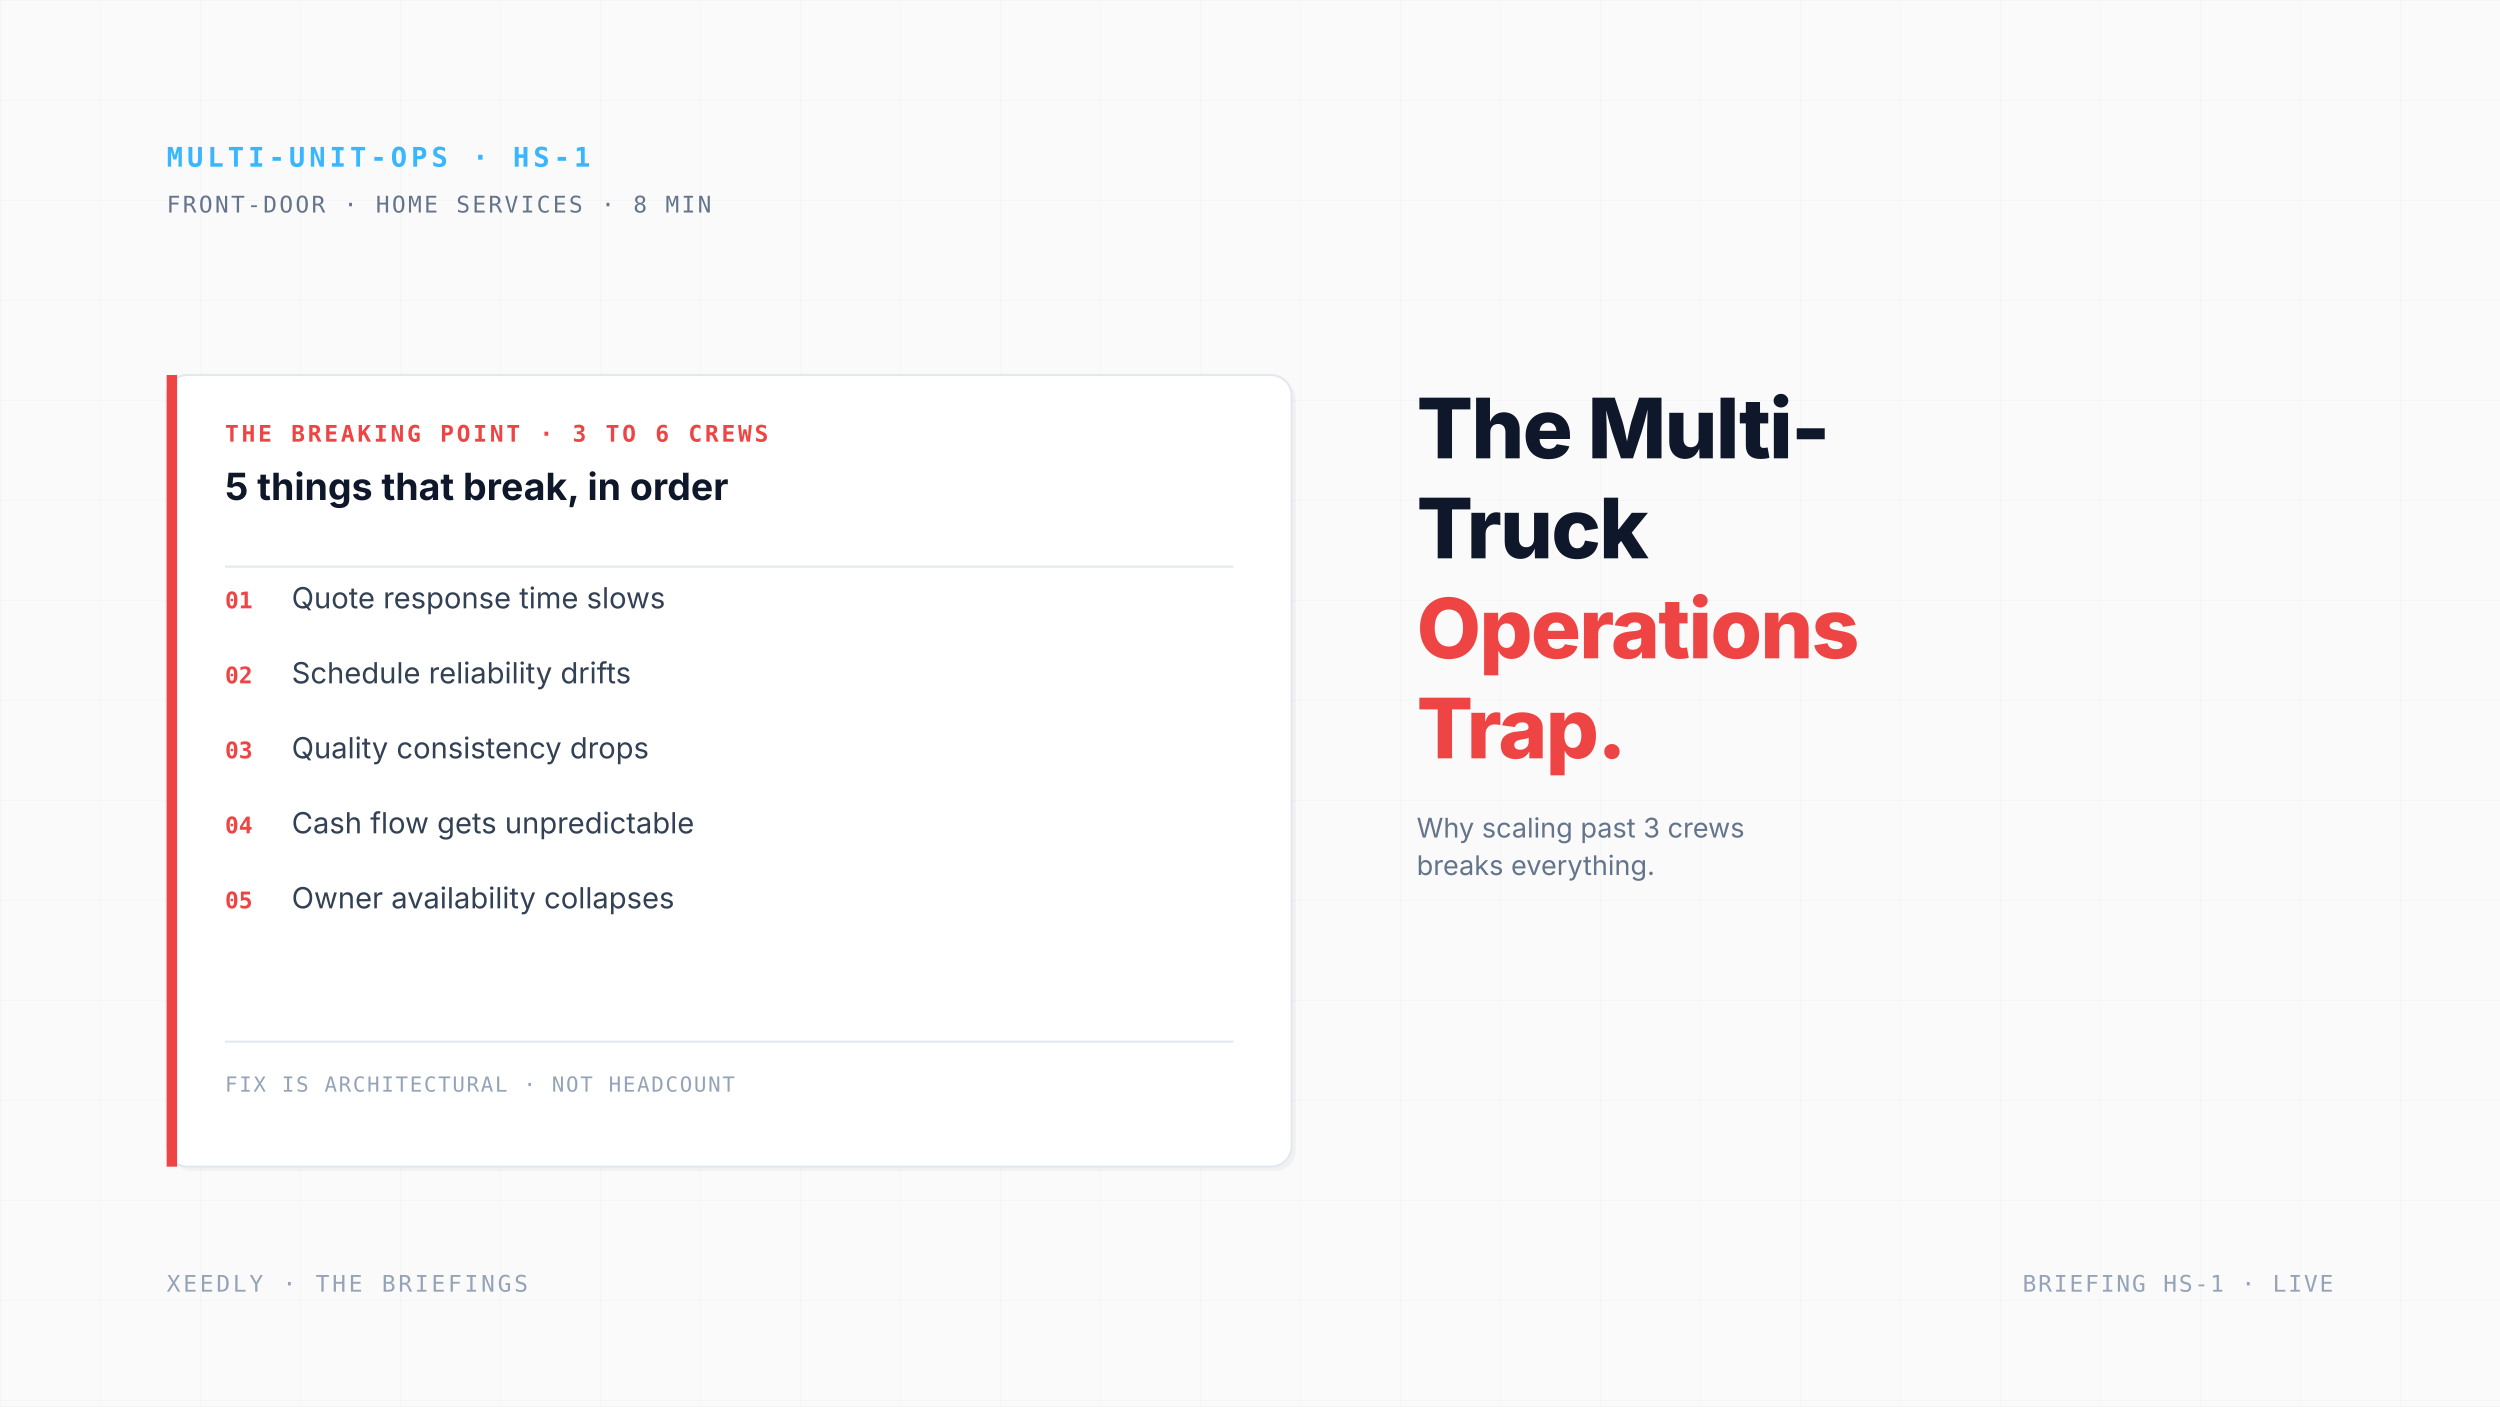
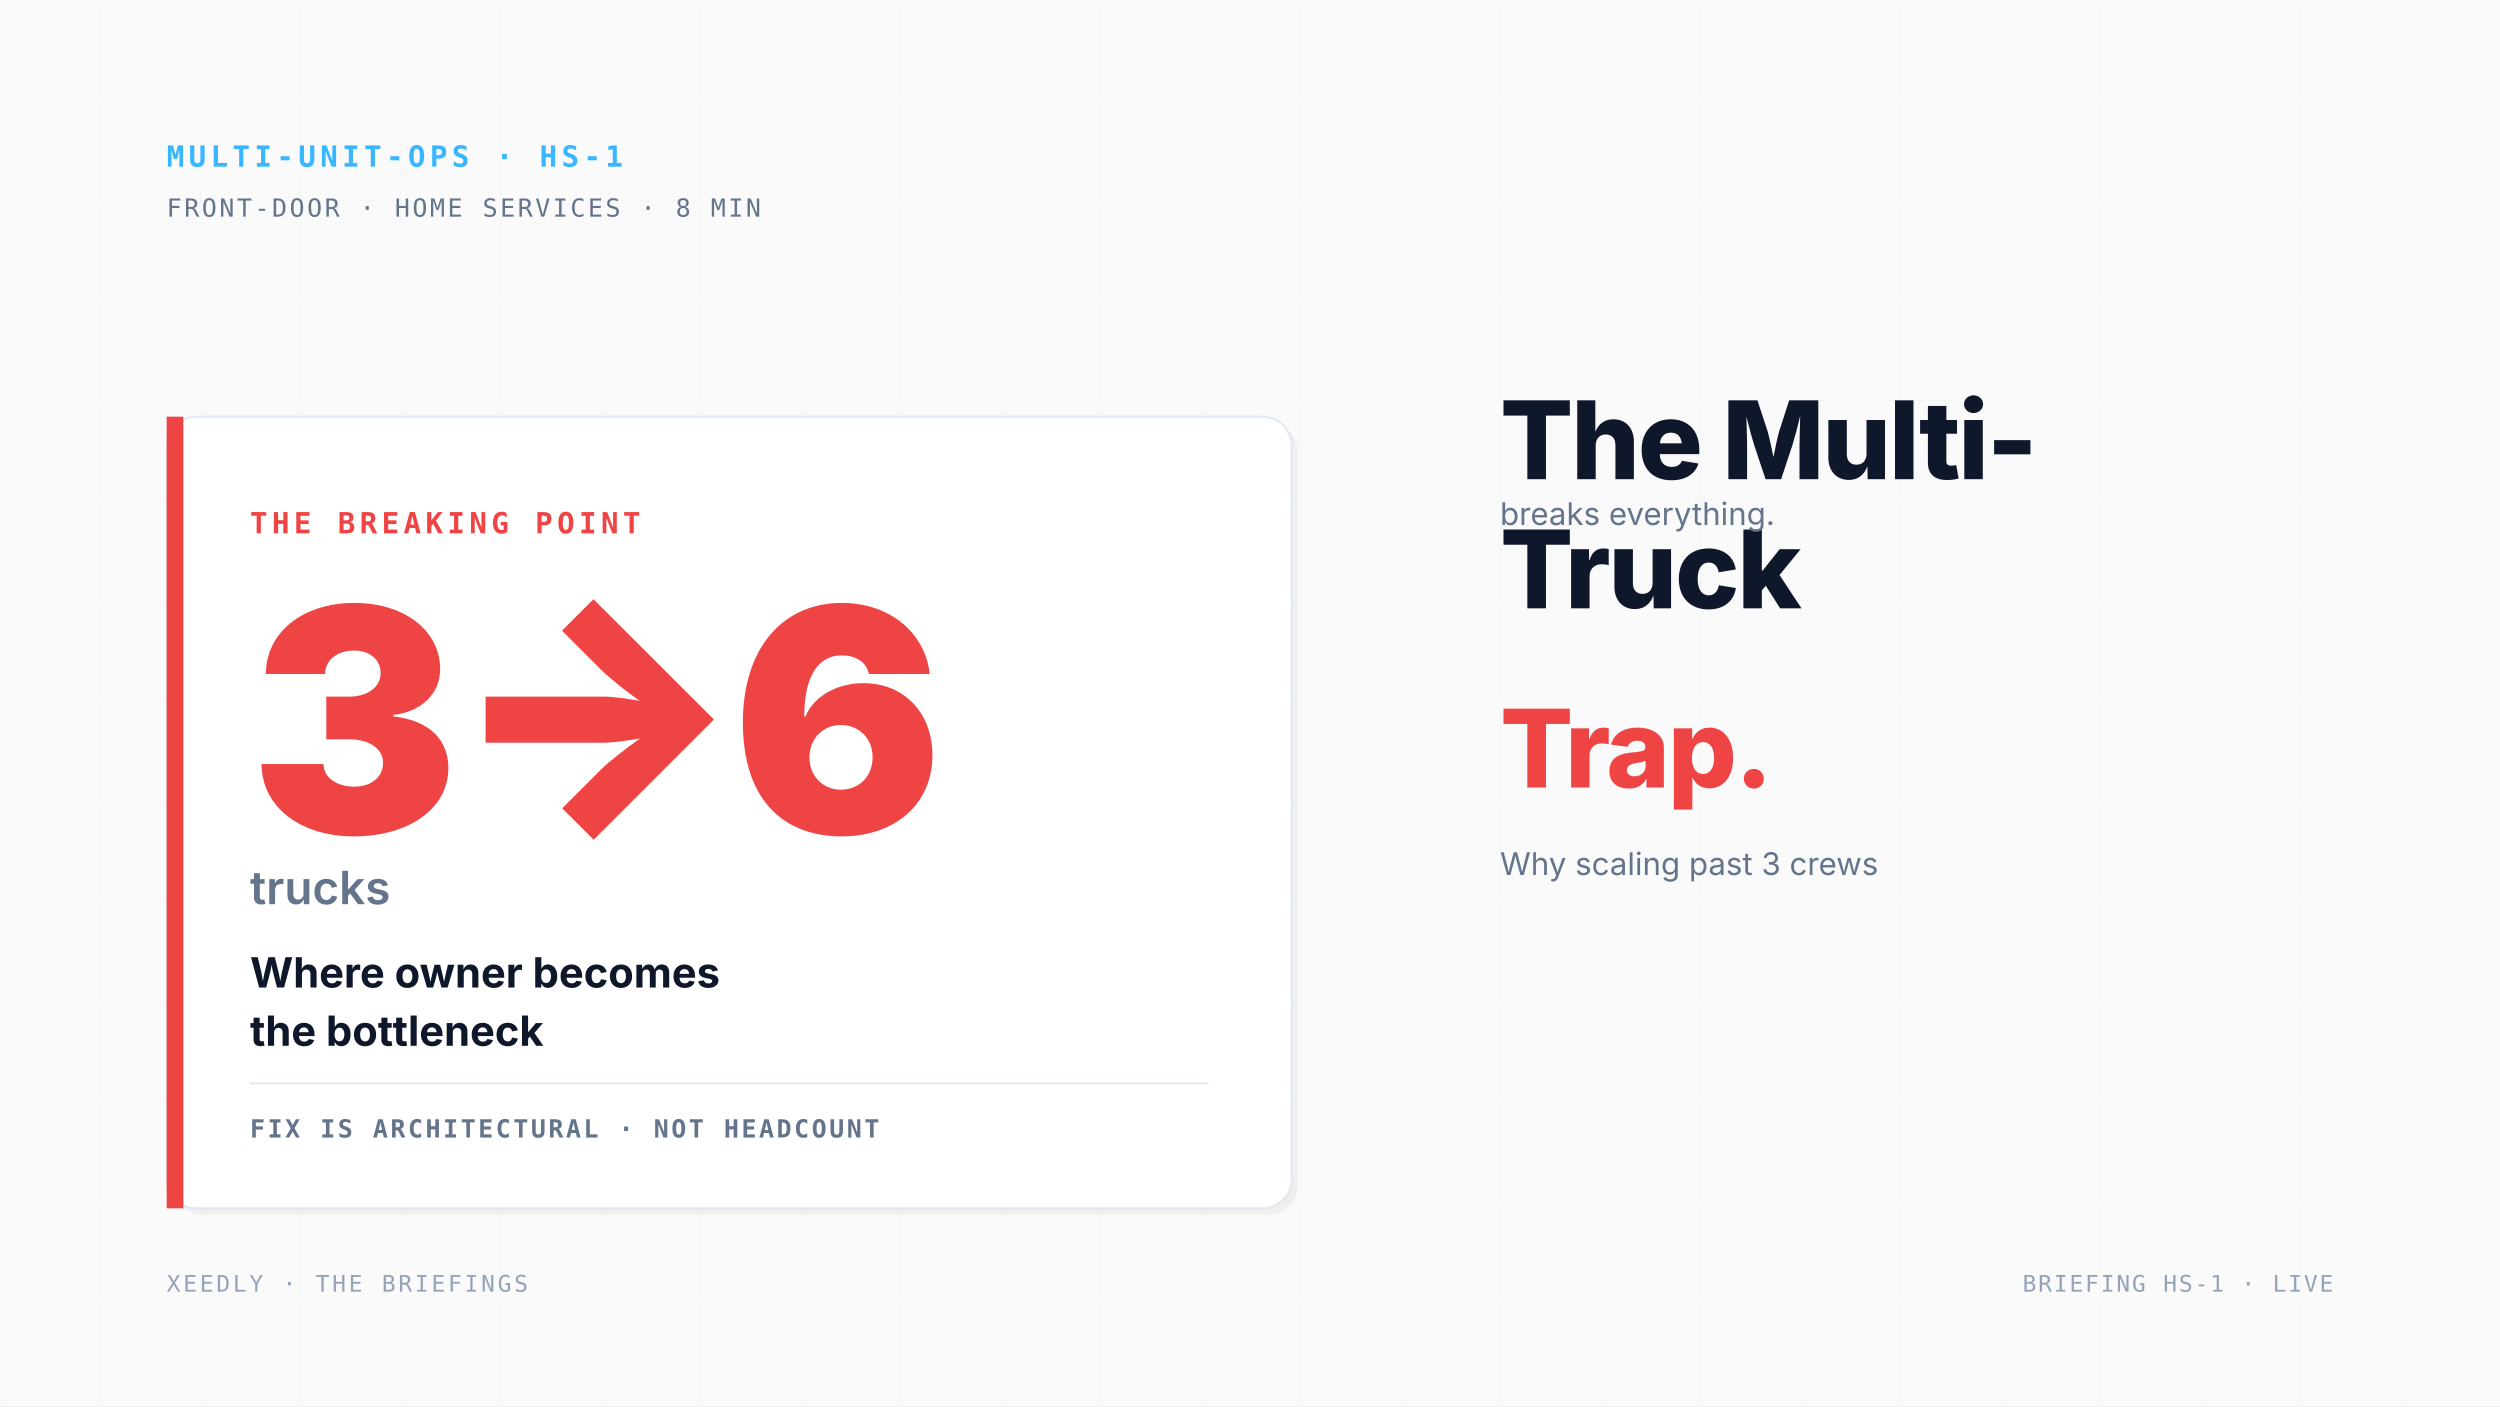
<svg xmlns="http://www.w3.org/2000/svg" viewBox="0 0 1200 675" width="1200" height="675" preserveAspectRatio="xMidYMid slice" role="img" aria-labelledby="t9-title">
  <defs>
    <pattern id="t9-grid" width="48" height="48" patternUnits="userSpaceOnUse">
      <path d="M 48 0 L 0 0 0 48" fill="none" stroke="#e2e8f0" stroke-width="0.5" opacity="0.6" />
    </pattern>
  </defs>
  <rect width="1200" height="675" fill="#FAFAFA" />
  <rect width="1200" height="675" fill="url(#t9-grid)" />
  <g transform="translate(80, 80)">
-     <text font-family="ui-monospace, 'JetBrains Mono', monospace" font-size="13" fill="#38b6ff" font-weight="700" letter-spacing="0.15em">MULTI-UNIT-OPS · HS-1</text>
-     <text font-family="ui-monospace, 'JetBrains Mono', monospace" font-size="11" fill="#64748b" letter-spacing="0.1em" y="22">FRONT-DOOR · HOME SERVICES · 8 MIN</text>
+     <text font-family="ui-monospace, 'JetBrains Mono', monospace" font-size="14" fill="#38b6ff" font-weight="700" letter-spacing="0.15em">MULTI-UNIT-OPS · HS-1</text>
+     <text font-family="ui-monospace, 'JetBrains Mono', monospace" font-size="12" fill="#64748b" letter-spacing="0.1em" y="24">FRONT-DOOR · HOME SERVICES · 8 MIN</text>
  </g>
-   <g transform="translate(80, 180)">
-     <rect x="2" y="2" width="540" height="380" rx="10" fill="#0f172a" opacity="0.04" />
-     <rect width="540" height="380" rx="10" fill="#ffffff" stroke="#e2e8f0" stroke-width="1" />
-     <rect width="5" height="380" fill="#ef4444" />
-     <g transform="translate(28, 32)">
-       <text font-family="ui-monospace, 'JetBrains Mono', monospace" font-size="11" fill="#ef4444" font-weight="700" letter-spacing="0.12em">THE BREAKING POINT · 3 TO 6 CREWS</text>
-       <text font-family="Inter, sans-serif" font-size="18" fill="#0f172a" font-weight="700" y="28">5 things that break, in order</text>
+   <g transform="translate(80, 200)">
+     <rect x="3" y="3" width="540" height="380" rx="14" fill="#0f172a" opacity="0.05" />
+     <rect width="540" height="380" rx="14" fill="#ffffff" stroke="#e2e8f0" stroke-width="1" />
+     <rect width="8" height="380" fill="#ef4444" />
+     <g transform="translate(40, 56)">
+       <text font-family="ui-monospace, 'JetBrains Mono', monospace" font-size="14" fill="#ef4444" font-weight="700" letter-spacing="0.15em">THE BREAKING POINT</text>
    </g>
-     <line x1="28" y1="92" x2="512" y2="92" stroke="#e2e8f0" stroke-width="1" />
-     <g transform="translate(28, 112)" font-family="Inter, sans-serif" font-size="14" fill="#334155">
-       <g>
-         <text font-family="ui-monospace, 'JetBrains Mono', monospace" font-size="11" fill="#ef4444" font-weight="700">01</text>
-         <text x="32" y="0">Quote response time slows</text>
-       </g>
-       <g transform="translate(0, 36)">
-         <text font-family="ui-monospace, 'JetBrains Mono', monospace" font-size="11" fill="#ef4444" font-weight="700">02</text>
-         <text x="32" y="0">Schedule reliability drifts</text>
-       </g>
-       <g transform="translate(0, 72)">
-         <text font-family="ui-monospace, 'JetBrains Mono', monospace" font-size="11" fill="#ef4444" font-weight="700">03</text>
-         <text x="32" y="0">Quality consistency drops</text>
-       </g>
-       <g transform="translate(0, 108)">
-         <text font-family="ui-monospace, 'JetBrains Mono', monospace" font-size="11" fill="#ef4444" font-weight="700">04</text>
-         <text x="32" y="0">Cash flow gets unpredictable</text>
-       </g>
-       <g transform="translate(0, 144)">
-         <text font-family="ui-monospace, 'JetBrains Mono', monospace" font-size="11" fill="#ef4444" font-weight="700">05</text>
-         <text x="32" y="0">Owner availability collapses</text>
-       </g>
+     <g transform="translate(40, 200)">
+       <text font-family="Inter, sans-serif" font-size="150" fill="#ef4444" font-weight="900" letter-spacing="-0.04em">3→6</text>
+       <text font-family="Inter, sans-serif" font-size="22" fill="#64748b" font-weight="600" y="34">trucks</text>
    </g>
-     <line x1="28" y1="320" x2="512" y2="320" stroke="#e2e8f0" stroke-width="1" />
-     <g transform="translate(28, 344)">
-       <text font-family="ui-monospace, 'JetBrains Mono', monospace" font-size="10" fill="#94a3b8" letter-spacing="0.08em">FIX IS ARCHITECTURAL · NOT HEADCOUNT</text>
+     <g transform="translate(40, 274)">
+       <text font-family="Inter, sans-serif" font-size="20" fill="#0f172a" font-weight="700">Where owner becomes</text>
+       <text font-family="Inter, sans-serif" font-size="20" fill="#0f172a" font-weight="700" y="28">the bottleneck</text>
+     </g>
+     <line x1="40" y1="320" x2="500" y2="320" stroke="#e2e8f0" />
+     <g transform="translate(40, 346)">
+       <text font-family="ui-monospace, 'JetBrains Mono', monospace" font-size="12" fill="#64748b" letter-spacing="0.1em" font-weight="700">FIX IS ARCHITECTURAL · NOT HEADCOUNT</text>
    </g>
  </g>
-   <g transform="translate(680, 220)">
+   <g transform="translate(720, 230)">
    <text font-family="Inter, sans-serif" fill="#0f172a" font-weight="800" letter-spacing="-0.02em">
-       <tspan x="0" y="0" font-size="40">The Multi-</tspan>
-       <tspan x="0" y="48" font-size="40">Truck</tspan>
-       <tspan x="0" y="96" font-size="40" fill="#ef4444">Operations</tspan>
-       <tspan x="0" y="144" font-size="40" fill="#ef4444">Trap.</tspan>
+       <tspan x="0" y="0" font-size="52">The Multi-</tspan>
+       <tspan x="0" y="62" font-size="52">Truck</tspan>
+       <tspan x="0" y="148" font-size="52" fill="#ef4444">Trap.</tspan>
    </text>
-     <text font-family="Inter, sans-serif" font-size="13" fill="#64748b" y="182">
+     <text font-family="Inter, sans-serif" font-size="15" fill="#64748b" y="190">
      <tspan x="0">Why scaling past 3 crews</tspan>
-       <tspan x="0" y="200">breaks everything.</tspan>
+       <tspan x="0" y="22">breaks everything.</tspan>
    </text>
  </g>
  <g transform="translate(80, 620)">
    <text font-family="ui-monospace, 'JetBrains Mono', monospace" font-size="11" fill="#94a3b8" letter-spacing="0.12em">XEEDLY · THE BRIEFINGS</text>
  </g>
  <g transform="translate(1120, 620)" text-anchor="end">
    <text font-family="ui-monospace, 'JetBrains Mono', monospace" font-size="11" fill="#94a3b8" letter-spacing="0.08em">BRIEFING HS-1 · LIVE</text>
  </g>
</svg>
